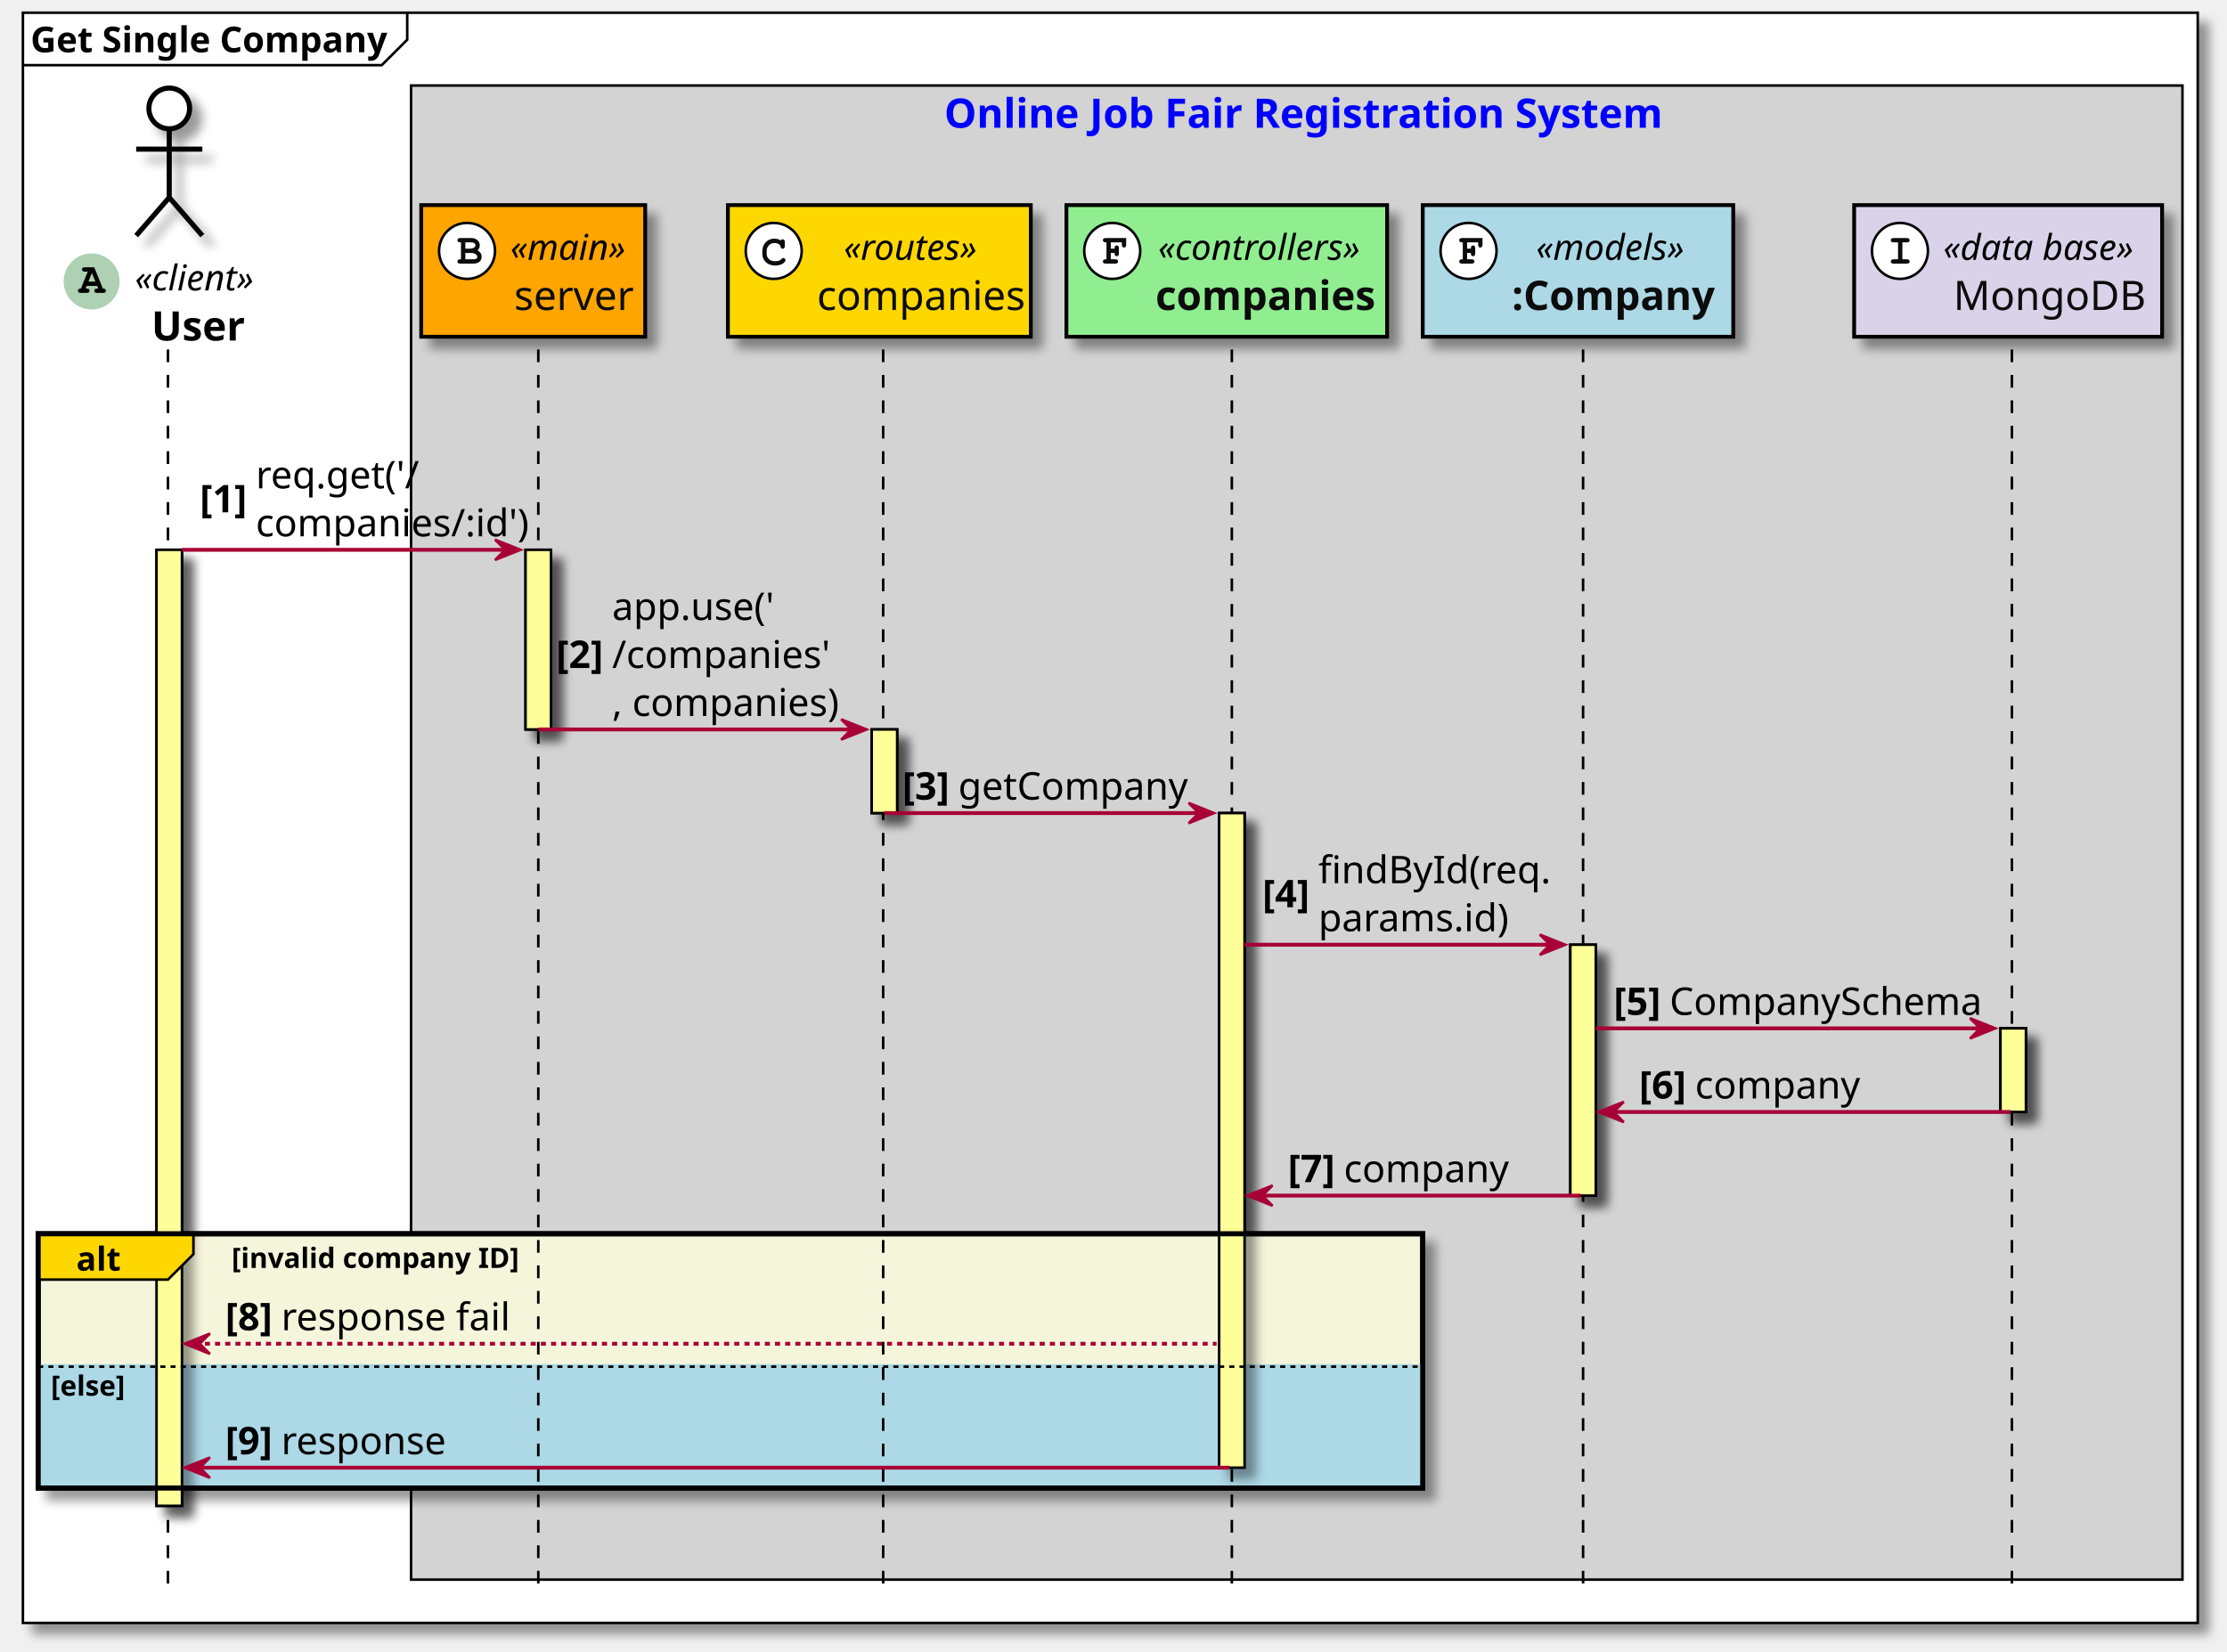
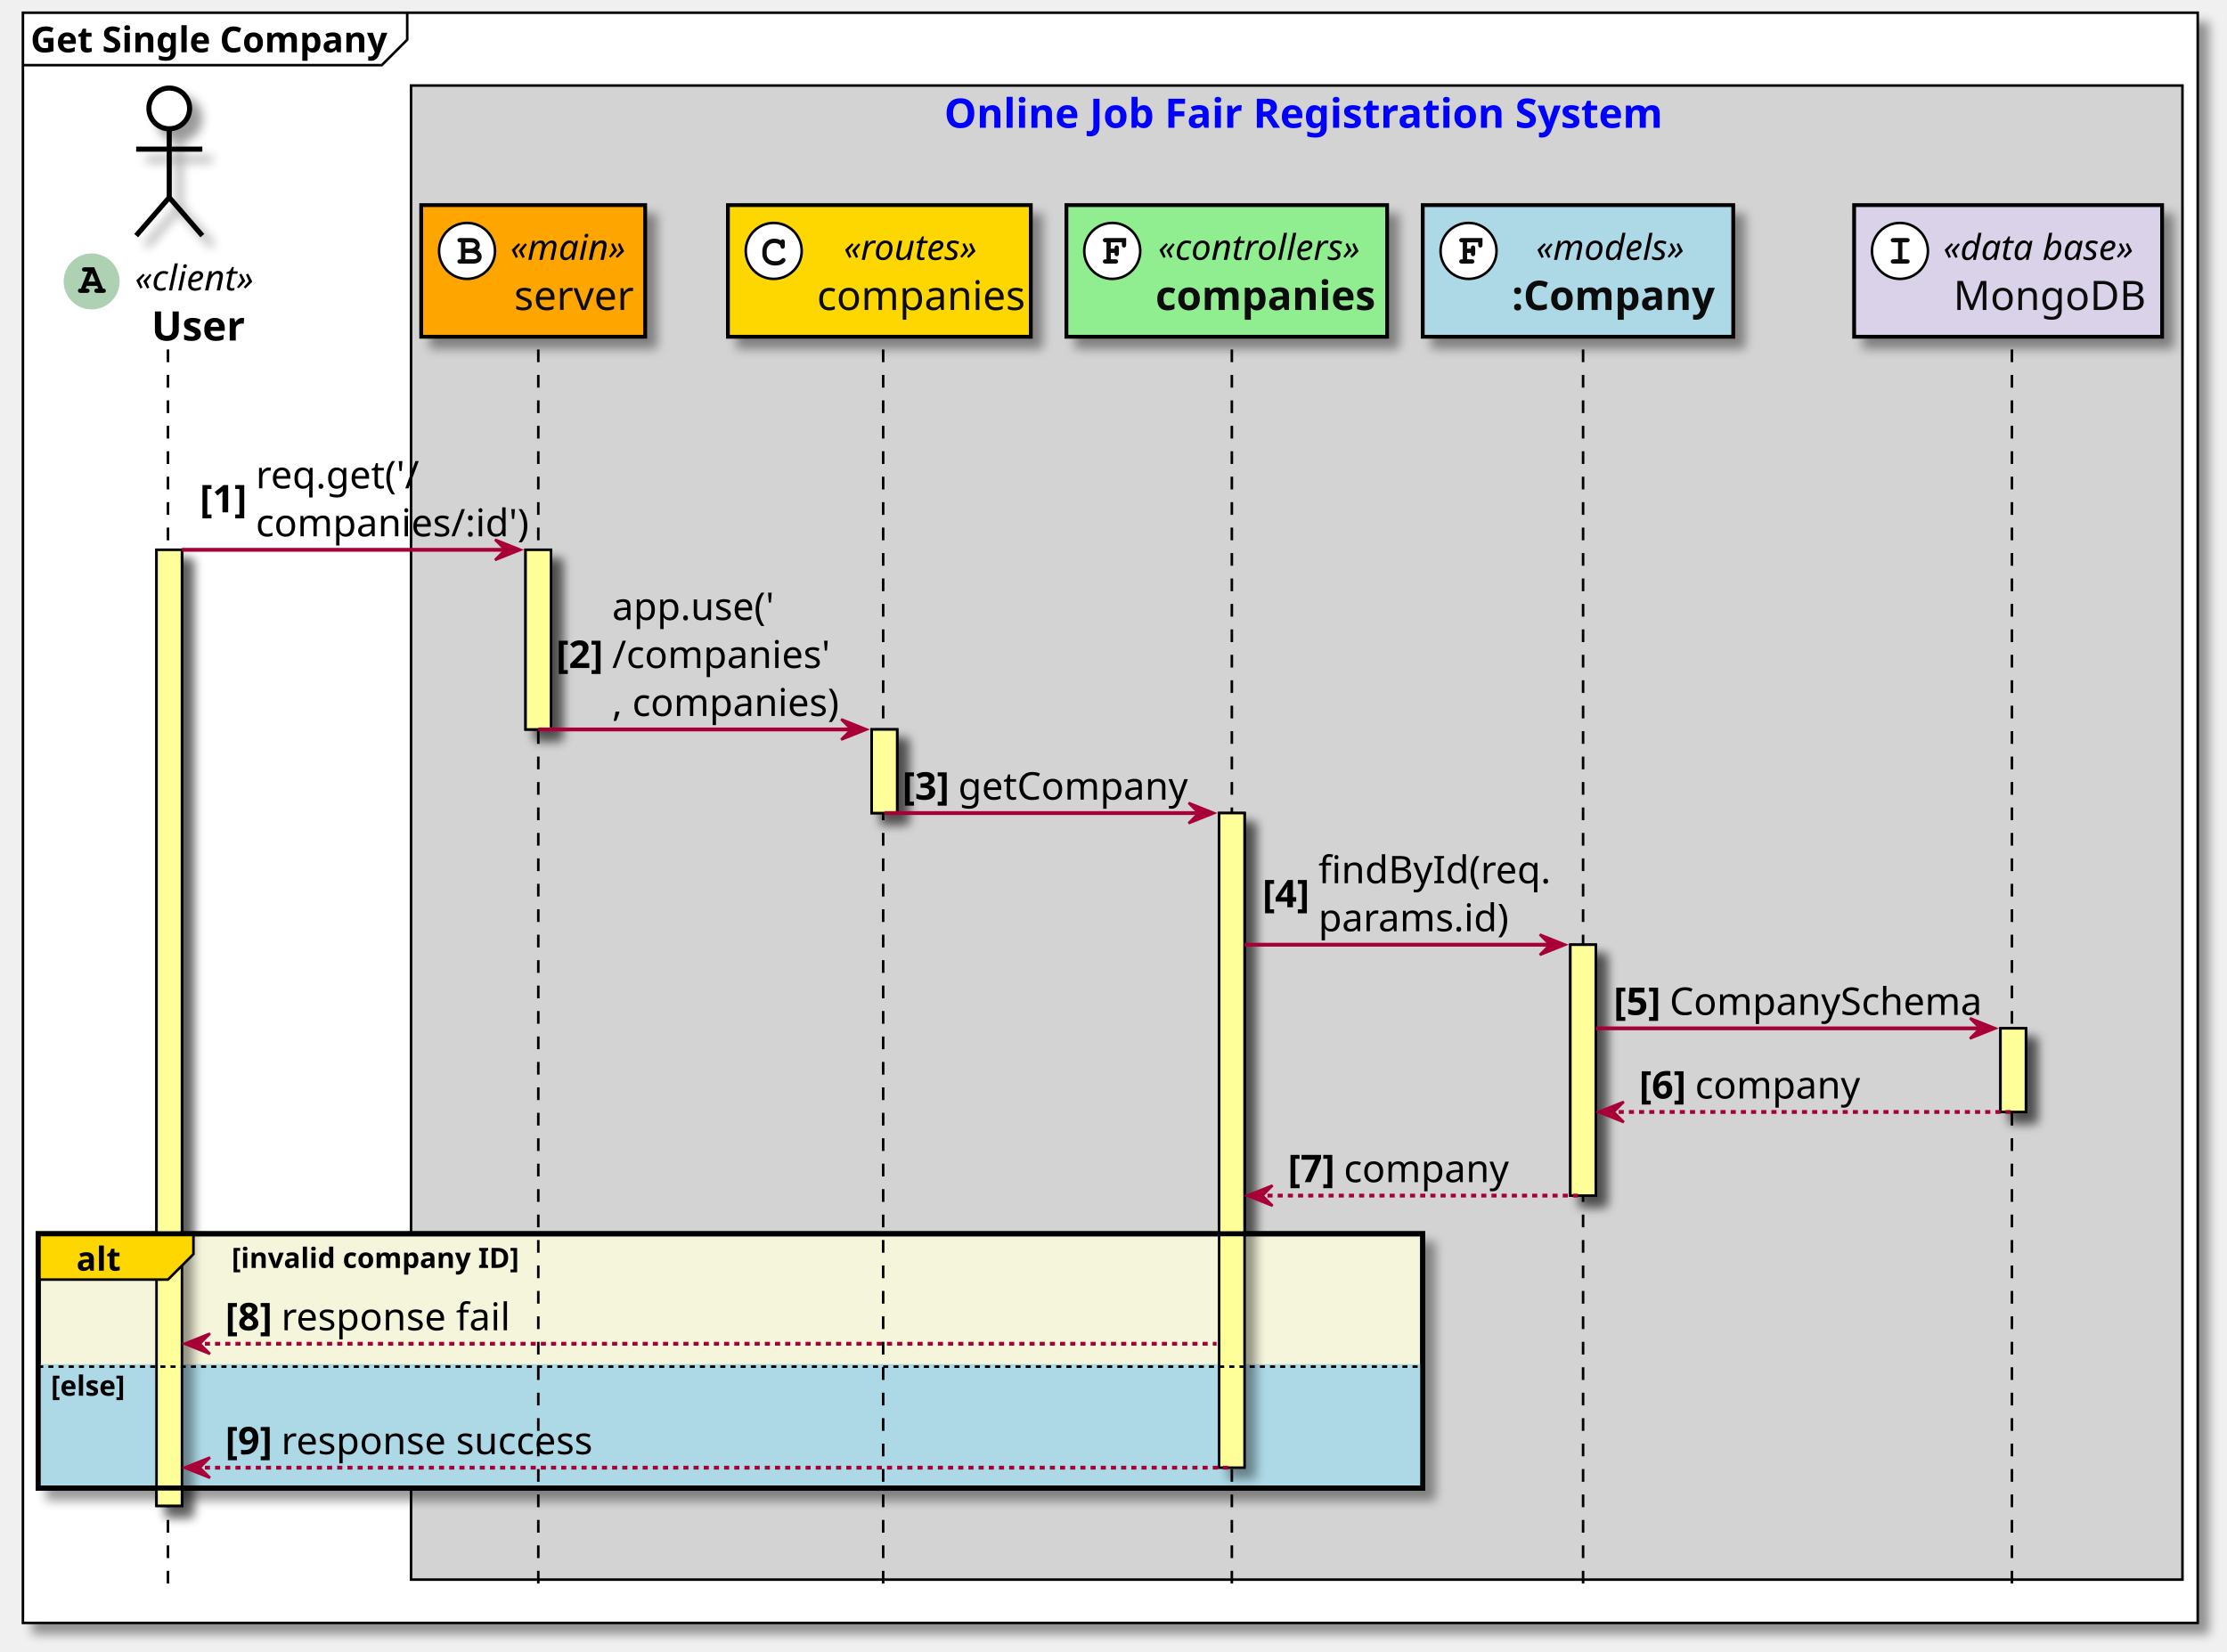
<svg xmlns="http://www.w3.org/2000/svg" contentScriptType="application/ecmascript" contentStyleType="text/css" height="649px" preserveAspectRatio="none" style="width:875px;height:649px;background:#FFFFFF;" version="1.1" viewBox="0 0 875 649" width="875px" zoomAndPan="magnify">
  <defs>
-     <filter height="300%" id="fd4rrmpy39il1" width="300%" x="-1" y="-1">
+     <filter height="300%" id="f1kxvwp4d7x4f9" width="300%" x="-1" y="-1">
      <feGaussianBlur result="blurOut" stdDeviation="2.0" />
      <feColorMatrix in="blurOut" result="blurOut2" type="matrix" values="0 0 0 0 0 0 0 0 0 0 0 0 0 0 0 0 0 0 .4 0" />
      <feOffset dx="4.0" dy="4.0" in="blurOut2" result="blurOut3" />
      <feBlend in="SourceGraphic" in2="blurOut3" mode="normal" />
    </filter>
  </defs>
  <g>
-     <rect fill="#FFFFFF" filter="url(#fd4rrmpy39il1)" height="632.82" style="stroke:#000000;stroke-width:1.0;" width="854.5" x="9" y="5" />
+     <rect fill="#FFFFFF" filter="url(#f1kxvwp4d7x4f9)" height="632.82" style="stroke:#000000;stroke-width:1.0;" width="854.5" x="9" y="5" />
    <path d="M160,5 L160,15.609 L150,25.609 L9,25.609 " fill="none" style="stroke:#000000;stroke-width:1.0;" />
    <text fill="#000000" font-family="sans-serif" font-size="14" font-weight="bold" lengthAdjust="spacing" textLength="141" x="12" y="20.533">Get Single Company</text>
    <rect fill="#D3D3D3" height="587.195" style="stroke:#000000;stroke-width:1.0;" width="696" x="161.5" y="33.609" />
    <text fill="#0000FF" font-family="sans-serif" font-size="16" font-weight="bold" lengthAdjust="spacing" textLength="273" x="371" y="50.219">Online Job Fair Registration System</text>
-     <rect fill="#FFFF99" filter="url(#fd4rrmpy39il1)" height="375.727" style="stroke:#000000;stroke-width:1.0;" width="10" x="61.5" y="216.078" />
-     <rect fill="#FFFF99" filter="url(#fd4rrmpy39il1)" height="70.602" style="stroke:#000000;stroke-width:1.0;" width="10" x="206.5" y="216.078" />
-     <rect fill="#FFFF99" filter="url(#fd4rrmpy39il1)" height="32.867" style="stroke:#000000;stroke-width:1.0;" width="10" x="342.5" y="286.68" />
-     <rect fill="#FFFF99" filter="url(#fd4rrmpy39il1)" height="257.258" style="stroke:#000000;stroke-width:1.0;" width="10" x="479" y="319.547" />
-     <rect fill="#FFFF99" filter="url(#fd4rrmpy39il1)" height="98.602" style="stroke:#000000;stroke-width:1.0;" width="10" x="617" y="371.281" />
-     <rect fill="#FFFF99" filter="url(#fd4rrmpy39il1)" height="32.867" style="stroke:#000000;stroke-width:1.0;" width="10" x="786" y="404.148" />
-     <rect fill="#F5F5DC" filter="url(#fd4rrmpy39il1)" height="99.922" style="stroke:#000000;stroke-width:2.0;" width="544" x="15" y="484.883" />
+     <rect fill="#FFFF99" filter="url(#f1kxvwp4d7x4f9)" height="375.727" style="stroke:#000000;stroke-width:1.0;" width="10" x="61.5" y="216.078" />
+     <rect fill="#FFFF99" filter="url(#f1kxvwp4d7x4f9)" height="70.602" style="stroke:#000000;stroke-width:1.0;" width="10" x="206.5" y="216.078" />
+     <rect fill="#FFFF99" filter="url(#f1kxvwp4d7x4f9)" height="32.867" style="stroke:#000000;stroke-width:1.0;" width="10" x="342.5" y="286.68" />
+     <rect fill="#FFFF99" filter="url(#f1kxvwp4d7x4f9)" height="257.258" style="stroke:#000000;stroke-width:1.0;" width="10" x="479" y="319.547" />
+     <rect fill="#FFFF99" filter="url(#f1kxvwp4d7x4f9)" height="98.602" style="stroke:#000000;stroke-width:1.0;" width="10" x="617" y="371.281" />
+     <rect fill="#FFFF99" filter="url(#f1kxvwp4d7x4f9)" height="32.867" style="stroke:#000000;stroke-width:1.0;" width="10" x="786" y="404.148" />
+     <rect fill="#F5F5DC" filter="url(#f1kxvwp4d7x4f9)" height="99.922" style="stroke:#000000;stroke-width:2.0;" width="544" x="15" y="484.883" />
    <rect fill="#ADD8E6" height="48.703" style="stroke:none;stroke-width:1.0;" width="544" x="15" y="536.102" />
    <line style="stroke:#000000;stroke-width:1.0;stroke-dasharray:5.0,5.0;" x1="66" x2="66" y1="137.344" y2="626.805" />
    <line style="stroke:#000000;stroke-width:1.0;stroke-dasharray:5.0,5.0;" x1="211.5" x2="211.5" y1="137.344" y2="626.805" />
    <line style="stroke:#000000;stroke-width:1.0;stroke-dasharray:5.0,5.0;" x1="347" x2="347" y1="137.344" y2="626.805" />
    <line style="stroke:#000000;stroke-width:1.0;stroke-dasharray:5.0,5.0;" x1="484" x2="484" y1="137.344" y2="626.805" />
    <line style="stroke:#000000;stroke-width:1.0;stroke-dasharray:5.0,5.0;" x1="622" x2="622" y1="137.344" y2="626.805" />
    <line style="stroke:#000000;stroke-width:1.0;stroke-dasharray:5.0,5.0;" x1="790.5" x2="790.5" y1="137.344" y2="626.805" />
    <ellipse cx="36" cy="110.609" fill="#ADD1B2" rx="11" ry="11" style="stroke:none;stroke-width:1.0;" />
    <path d="M38.188,112.375 L34.047,112.375 L33.625,113.406 L34.047,113.406 Q34.656,113.406 34.922,113.641 Q35.188,113.875 35.188,114.266 Q35.188,114.641 34.922,114.875 Q34.656,115.109 34.047,115.109 L31.75,115.109 Q31.141,115.109 30.883,114.875 Q30.625,114.641 30.625,114.25 Q30.625,113.875 30.898,113.633 Q31.172,113.391 31.797,113.406 L34.469,106.75 L33.359,106.75 Q32.75,106.75 32.484,106.516 Q32.219,106.281 32.219,105.891 Q32.219,105.516 32.484,105.281 Q32.75,105.047 33.359,105.047 L37.031,105.047 L40.422,113.406 Q41.016,113.406 41.203,113.547 Q41.594,113.812 41.594,114.266 Q41.594,114.641 41.336,114.875 Q41.078,115.109 40.469,115.109 L38.172,115.109 Q37.562,115.109 37.297,114.875 Q37.031,114.641 37.031,114.25 Q37.031,113.875 37.297,113.641 Q37.562,113.406 38.172,113.406 L38.594,113.406 L38.188,112.375 Z M37.469,110.672 L36.109,107.297 L34.734,110.672 L37.469,110.672 Z " fill="#000000" />
    <text fill="#000000" font-family="sans-serif" font-size="14" font-style="italic" lengthAdjust="spacing" textLength="49" x="53" y="114.143">«client»</text>
    <text fill="#000000" font-family="sans-serif" font-size="16" font-weight="bold" lengthAdjust="spacing" textLength="36" x="59.5" y="133.828">User</text>
-     <ellipse cx="66.5" cy="42.609" fill="#FFFFFF" filter="url(#fd4rrmpy39il1)" rx="8" ry="8" style="stroke:#000000;stroke-width:2.0;" />
-     <path d="M66.5,50.609 L66.5,77.609 M53.5,58.609 L79.5,58.609 M66.5,77.609 L53.5,92.609 M66.5,77.609 L79.5,92.609 " fill="none" filter="url(#fd4rrmpy39il1)" style="stroke:#000000;stroke-width:2.0;" />
-     <rect fill="#FFA500" filter="url(#fd4rrmpy39il1)" height="51.734" style="stroke:#000000;stroke-width:1.5;" width="88" x="165.5" y="80.609" />
+     <ellipse cx="66.5" cy="42.609" fill="#FFFFFF" filter="url(#f1kxvwp4d7x4f9)" rx="8" ry="8" style="stroke:#000000;stroke-width:2.0;" />
+     <path d="M66.5,50.609 L66.5,77.609 M53.5,58.609 L79.5,58.609 M66.5,77.609 L53.5,92.609 M66.5,77.609 L79.5,92.609 " fill="none" filter="url(#f1kxvwp4d7x4f9)" style="stroke:#000000;stroke-width:2.0;" />
+     <rect fill="#FFA500" filter="url(#f1kxvwp4d7x4f9)" height="51.734" style="stroke:#000000;stroke-width:1.5;" width="88" x="165.5" y="80.609" />
    <ellipse cx="183.5" cy="98.609" fill="#FFFFFF" rx="11" ry="11" style="stroke:#000000;stroke-width:1.0;" />
    <path d="M181.125,101.906 L181.125,95.25 L180.859,95.25 Q180.25,95.25 179.984,95.016 Q179.719,94.781 179.719,94.391 Q179.719,94.016 179.984,93.781 Q180.25,93.547 180.859,93.547 L185.125,93.547 Q186.656,93.547 187.586,94.391 Q188.516,95.234 188.516,96.406 Q188.516,96.969 188.297,97.461 Q188.078,97.953 187.641,98.359 Q188.453,98.844 188.852,99.484 Q189.25,100.125 189.25,100.938 Q189.25,101.594 188.969,102.141 Q188.75,102.578 188.438,102.828 Q188.016,103.172 187.398,103.391 Q186.781,103.609 185.859,103.609 L180.859,103.609 Q180.25,103.609 179.984,103.375 Q179.719,103.141 179.719,102.75 Q179.719,102.375 179.984,102.141 Q180.25,101.906 180.859,101.906 L181.125,101.906 Z M182.828,97.719 L184.703,97.719 Q185.703,97.719 186.359,97.219 Q186.812,96.875 186.812,96.375 Q186.812,95.922 186.391,95.586 Q185.969,95.25 185.047,95.25 L182.828,95.25 L182.828,97.719 Z M182.828,101.906 L185.766,101.906 Q186.812,101.906 187.234,101.594 Q187.547,101.375 187.547,100.938 Q187.547,100.422 186.914,99.922 Q186.281,99.422 185.078,99.422 L182.828,99.422 L182.828,101.906 Z " fill="#0C0C0C" />
    <text fill="#000000" font-family="sans-serif" font-size="14" font-style="italic" lengthAdjust="spacing" textLength="46" x="200.5" y="102.143">«main»</text>
    <text fill="#0C0C0C" font-family="sans-serif" font-size="16" lengthAdjust="spacing" textLength="43" x="202" y="121.828">server</text>
-     <rect fill="#FFD700" filter="url(#fd4rrmpy39il1)" height="51.734" style="stroke:#000000;stroke-width:1.5;" width="119" x="286" y="80.609" />
+     <rect fill="#FFD700" filter="url(#f1kxvwp4d7x4f9)" height="51.734" style="stroke:#000000;stroke-width:1.5;" width="119" x="286" y="80.609" />
    <ellipse cx="304" cy="98.609" fill="#FFFFFF" rx="11" ry="11" style="stroke:#000000;stroke-width:1.0;" />
    <path d="M306.766,94.484 Q306.922,94.266 307.109,94.156 Q307.297,94.047 307.516,94.047 Q307.891,94.047 308.125,94.305 Q308.359,94.562 308.359,95.172 L308.359,96.625 Q308.359,97.234 308.125,97.5 Q307.891,97.766 307.516,97.766 Q307.172,97.766 306.969,97.562 Q306.766,97.375 306.656,96.859 Q306.609,96.5 306.422,96.312 Q306.094,95.938 305.484,95.719 Q304.875,95.5 304.25,95.5 Q303.484,95.5 302.852,95.828 Q302.219,96.156 301.727,96.906 Q301.234,97.656 301.234,98.688 L301.234,99.781 Q301.234,101.016 302.125,101.836 Q303.016,102.656 304.609,102.656 Q305.547,102.656 306.203,102.406 Q306.594,102.25 307.016,101.812 Q307.281,101.547 307.43,101.469 Q307.578,101.391 307.781,101.391 Q308.109,101.391 308.367,101.648 Q308.625,101.906 308.625,102.25 Q308.625,102.594 308.281,103 Q307.781,103.578 306.984,103.906 Q305.906,104.359 304.609,104.359 Q303.094,104.359 301.891,103.734 Q300.906,103.234 300.219,102.164 Q299.531,101.094 299.531,99.812 L299.531,98.656 Q299.531,97.328 300.148,96.18 Q300.766,95.031 301.859,94.414 Q302.953,93.797 304.188,93.797 Q304.922,93.797 305.57,93.961 Q306.219,94.125 306.766,94.484 Z " fill="#0C0C0C" />
    <text fill="#000000" font-family="sans-serif" font-size="14" font-style="italic" lengthAdjust="spacing" textLength="56" x="331.5" y="102.143">«routes»</text>
    <text fill="#0C0C0C" font-family="sans-serif" font-size="16" lengthAdjust="spacing" textLength="77" x="321" y="121.828">companies</text>
-     <rect fill="#90EE90" filter="url(#fd4rrmpy39il1)" height="51.734" style="stroke:#000000;stroke-width:1.5;" width="126" x="419" y="80.609" />
+     <rect fill="#90EE90" filter="url(#f1kxvwp4d7x4f9)" height="51.734" style="stroke:#000000;stroke-width:1.5;" width="126" x="419" y="80.609" />
    <ellipse cx="437" cy="98.609" fill="#FFFFFF" rx="11" ry="11" style="stroke:#000000;stroke-width:1.0;" />
    <path d="M436.438,99.422 L436.438,101.906 L438.172,101.906 Q438.797,101.906 439.055,102.141 Q439.312,102.375 439.312,102.766 Q439.312,103.141 439.055,103.375 Q438.797,103.609 438.172,103.609 L434.469,103.609 Q433.859,103.609 433.594,103.375 Q433.328,103.141 433.328,102.75 Q433.328,102.375 433.594,102.141 Q433.859,101.906 434.469,101.906 L434.734,101.906 L434.734,95.25 L434.469,95.25 Q433.859,95.25 433.594,95.016 Q433.328,94.781 433.328,94.391 Q433.328,94.016 433.594,93.781 Q433.859,93.547 434.469,93.547 L442.484,93.547 L442.484,96.141 Q442.484,96.75 442.242,97.016 Q442,97.281 441.625,97.281 Q441.25,97.281 441.016,97.023 Q440.781,96.766 440.781,96.141 L440.781,95.25 L436.438,95.25 L436.438,97.719 L437.922,97.719 Q437.922,97.047 438.047,96.859 Q438.312,96.453 438.781,96.453 Q439.156,96.453 439.391,96.719 Q439.625,96.984 439.625,97.594 L439.625,99.547 Q439.625,100.172 439.391,100.43 Q439.156,100.688 438.781,100.688 Q438.312,100.688 438.047,100.281 Q437.922,100.094 437.922,99.422 L436.438,99.422 Z " fill="#0C0C0C" />
    <text fill="#000000" font-family="sans-serif" font-size="14" font-style="italic" lengthAdjust="spacing" textLength="82" x="455" y="102.143">«controllers»</text>
    <text fill="#0C0C0C" font-family="sans-serif" font-size="16" font-weight="bold" lengthAdjust="spacing" textLength="84" x="454" y="121.828">companies</text>
-     <rect fill="#ADD8E6" filter="url(#fd4rrmpy39il1)" height="51.734" style="stroke:#000000;stroke-width:1.5;" width="122" x="559" y="80.609" />
+     <rect fill="#ADD8E6" filter="url(#f1kxvwp4d7x4f9)" height="51.734" style="stroke:#000000;stroke-width:1.5;" width="122" x="559" y="80.609" />
    <ellipse cx="577" cy="98.609" fill="#FFFFFF" rx="11" ry="11" style="stroke:#000000;stroke-width:1.0;" />
    <path d="M576.438,99.422 L576.438,101.906 L578.172,101.906 Q578.797,101.906 579.055,102.141 Q579.312,102.375 579.312,102.766 Q579.312,103.141 579.055,103.375 Q578.797,103.609 578.172,103.609 L574.469,103.609 Q573.859,103.609 573.594,103.375 Q573.328,103.141 573.328,102.75 Q573.328,102.375 573.594,102.141 Q573.859,101.906 574.469,101.906 L574.734,101.906 L574.734,95.25 L574.469,95.25 Q573.859,95.25 573.594,95.016 Q573.328,94.781 573.328,94.391 Q573.328,94.016 573.594,93.781 Q573.859,93.547 574.469,93.547 L582.484,93.547 L582.484,96.141 Q582.484,96.75 582.242,97.016 Q582,97.281 581.625,97.281 Q581.25,97.281 581.016,97.023 Q580.781,96.766 580.781,96.141 L580.781,95.25 L576.438,95.25 L576.438,97.719 L577.922,97.719 Q577.922,97.047 578.047,96.859 Q578.312,96.453 578.781,96.453 Q579.156,96.453 579.391,96.719 Q579.625,96.984 579.625,97.594 L579.625,99.547 Q579.625,100.172 579.391,100.43 Q579.156,100.688 578.781,100.688 Q578.312,100.688 578.047,100.281 Q577.922,100.094 577.922,99.422 L576.438,99.422 Z " fill="#0C0C0C" />
    <text fill="#000000" font-family="sans-serif" font-size="14" font-style="italic" lengthAdjust="spacing" textLength="61" x="603.5" y="102.143">«models»</text>
    <text fill="#0C0C0C" font-family="sans-serif" font-size="16" font-weight="bold" lengthAdjust="spacing" textLength="80" x="594" y="121.828">:Company</text>
-     <rect fill="#D9D2E9" filter="url(#fd4rrmpy39il1)" height="51.734" style="stroke:#000000;stroke-width:1.5;" width="121" x="728.5" y="80.609" />
+     <rect fill="#D9D2E9" filter="url(#f1kxvwp4d7x4f9)" height="51.734" style="stroke:#000000;stroke-width:1.5;" width="121" x="728.5" y="80.609" />
    <ellipse cx="746.5" cy="98.609" fill="#FFFFFF" rx="11" ry="11" style="stroke:#000000;stroke-width:1.0;" />
    <path d="M747.453,95.25 L747.453,101.906 L749.172,101.906 Q749.781,101.906 750.047,102.141 Q750.312,102.375 750.312,102.766 Q750.312,103.141 750.047,103.375 Q749.781,103.609 749.172,103.609 L744.031,103.609 Q743.422,103.609 743.156,103.375 Q742.891,103.141 742.891,102.75 Q742.891,102.375 743.156,102.141 Q743.422,101.906 744.031,101.906 L745.75,101.906 L745.75,95.25 L744.031,95.25 Q743.422,95.25 743.156,95.016 Q742.891,94.781 742.891,94.391 Q742.891,94.016 743.156,93.781 Q743.422,93.547 744.031,93.547 L749.172,93.547 Q749.781,93.547 750.047,93.781 Q750.312,94.016 750.312,94.391 Q750.312,94.781 750.047,95.016 Q749.781,95.25 749.172,95.25 L747.453,95.25 Z " fill="#0C0C0C" />
    <text fill="#000000" font-family="sans-serif" font-size="14" font-style="italic" lengthAdjust="spacing" textLength="79" x="763.5" y="102.143">«data base»</text>
    <text fill="#0C0C0C" font-family="sans-serif" font-size="16" lengthAdjust="spacing" textLength="71" x="767.5" y="121.828">MongoDB</text>
-     <rect fill="#FFFF99" filter="url(#fd4rrmpy39il1)" height="375.727" style="stroke:#000000;stroke-width:1.0;" width="10" x="61.5" y="216.078" />
-     <rect fill="#FFFF99" filter="url(#fd4rrmpy39il1)" height="70.602" style="stroke:#000000;stroke-width:1.0;" width="10" x="206.5" y="216.078" />
-     <rect fill="#FFFF99" filter="url(#fd4rrmpy39il1)" height="32.867" style="stroke:#000000;stroke-width:1.0;" width="10" x="342.5" y="286.68" />
-     <rect fill="#FFFF99" filter="url(#fd4rrmpy39il1)" height="257.258" style="stroke:#000000;stroke-width:1.0;" width="10" x="479" y="319.547" />
-     <rect fill="#FFFF99" filter="url(#fd4rrmpy39il1)" height="98.602" style="stroke:#000000;stroke-width:1.0;" width="10" x="617" y="371.281" />
-     <rect fill="#FFFF99" filter="url(#fd4rrmpy39il1)" height="32.867" style="stroke:#000000;stroke-width:1.0;" width="10" x="786" y="404.148" />
+     <rect fill="#FFFF99" filter="url(#f1kxvwp4d7x4f9)" height="375.727" style="stroke:#000000;stroke-width:1.0;" width="10" x="61.5" y="216.078" />
+     <rect fill="#FFFF99" filter="url(#f1kxvwp4d7x4f9)" height="70.602" style="stroke:#000000;stroke-width:1.0;" width="10" x="206.5" y="216.078" />
+     <rect fill="#FFFF99" filter="url(#f1kxvwp4d7x4f9)" height="32.867" style="stroke:#000000;stroke-width:1.0;" width="10" x="342.5" y="286.68" />
+     <rect fill="#FFFF99" filter="url(#f1kxvwp4d7x4f9)" height="257.258" style="stroke:#000000;stroke-width:1.0;" width="10" x="479" y="319.547" />
+     <rect fill="#FFFF99" filter="url(#f1kxvwp4d7x4f9)" height="98.602" style="stroke:#000000;stroke-width:1.0;" width="10" x="617" y="371.281" />
+     <rect fill="#FFFF99" filter="url(#f1kxvwp4d7x4f9)" height="32.867" style="stroke:#000000;stroke-width:1.0;" width="10" x="786" y="404.148" />
    <polygon fill="#A80036" points="194.5,212.078,204.5,216.078,194.5,220.078,198.5,216.078" style="stroke:#A80036;stroke-width:1.0;" />
    <line style="stroke:#A80036;stroke-width:1.5;" x1="71.5" x2="200.5" y1="216.078" y2="216.078" />
    <text fill="#000000" font-family="sans-serif" font-size="15" font-weight="bold" lengthAdjust="spacing" textLength="18" x="78.5" y="201.349">[1]</text>
    <text fill="#000000" font-family="sans-serif" font-size="15" lengthAdjust="spacing" textLength="57" x="100.5" y="191.915">req.get('/</text>
    <text fill="#000000" font-family="sans-serif" font-size="15" lengthAdjust="spacing" textLength="99" x="100.5" y="210.782">companies/:id')</text>
    <polygon fill="#A80036" points="330.5,282.68,340.5,286.68,330.5,290.68,334.5,286.68" style="stroke:#A80036;stroke-width:1.0;" />
    <line style="stroke:#A80036;stroke-width:1.5;" x1="211.5" x2="336.5" y1="286.68" y2="286.68" />
    <text fill="#000000" font-family="sans-serif" font-size="15" font-weight="bold" lengthAdjust="spacing" textLength="18" x="218.5" y="262.517">[2]</text>
    <text fill="#000000" font-family="sans-serif" font-size="15" lengthAdjust="spacing" textLength="60" x="240.5" y="243.649">app.use('</text>
    <text fill="#000000" font-family="sans-serif" font-size="15" lengthAdjust="spacing" textLength="79" x="240.5" y="262.517">/companies'</text>
    <text fill="#000000" font-family="sans-serif" font-size="15" lengthAdjust="spacing" textLength="85" x="240.5" y="281.384">, companies)</text>
    <polygon fill="#A80036" points="467,315.547,477,319.547,467,323.547,471,319.547" style="stroke:#A80036;stroke-width:1.0;" />
    <line style="stroke:#A80036;stroke-width:1.5;" x1="347.5" x2="473" y1="319.547" y2="319.547" />
    <text fill="#000000" font-family="sans-serif" font-size="15" font-weight="bold" lengthAdjust="spacing" textLength="18" x="354.5" y="314.251">[3]</text>
    <text fill="#000000" font-family="sans-serif" font-size="15" lengthAdjust="spacing" textLength="83" x="376.5" y="314.251">getCompany</text>
    <polygon fill="#A80036" points="605,367.281,615,371.281,605,375.281,609,371.281" style="stroke:#A80036;stroke-width:1.0;" />
    <line style="stroke:#A80036;stroke-width:1.5;" x1="489" x2="611" y1="371.281" y2="371.281" />
    <text fill="#000000" font-family="sans-serif" font-size="15" font-weight="bold" lengthAdjust="spacing" textLength="18" x="496" y="356.552">[4]</text>
    <text fill="#000000" font-family="sans-serif" font-size="15" lengthAdjust="spacing" textLength="81" x="518" y="347.118">findById(req.</text>
    <text fill="#000000" font-family="sans-serif" font-size="15" lengthAdjust="spacing" textLength="70" x="518" y="365.985">params.id)</text>
    <polygon fill="#A80036" points="774,400.148,784,404.148,774,408.148,778,404.148" style="stroke:#A80036;stroke-width:1.0;" />
    <line style="stroke:#A80036;stroke-width:1.5;" x1="627" x2="780" y1="404.148" y2="404.148" />
    <text fill="#000000" font-family="sans-serif" font-size="15" font-weight="bold" lengthAdjust="spacing" textLength="18" x="634" y="398.853">[5]</text>
    <text fill="#000000" font-family="sans-serif" font-size="15" lengthAdjust="spacing" textLength="118" x="656" y="398.853">CompanySchema</text>
    <polygon fill="#A80036" points="638,433.016,628,437.016,638,441.016,634,437.016" style="stroke:#A80036;stroke-width:1.0;" />
-     <line style="stroke:#A80036;stroke-width:1.5;" x1="632" x2="790" y1="437.016" y2="437.016" />
+     <line style="stroke:#A80036;stroke-width:1.5;stroke-dasharray:2.0,2.0;" x1="632" x2="790" y1="437.016" y2="437.016" />
    <text fill="#000000" font-family="sans-serif" font-size="15" font-weight="bold" lengthAdjust="spacing" textLength="18" x="644" y="431.72">[6]</text>
    <text fill="#000000" font-family="sans-serif" font-size="15" lengthAdjust="spacing" textLength="60" x="666" y="431.72">company</text>
    <polygon fill="#A80036" points="500,465.883,490,469.883,500,473.883,496,469.883" style="stroke:#A80036;stroke-width:1.0;" />
-     <line style="stroke:#A80036;stroke-width:1.5;" x1="494" x2="621" y1="469.883" y2="469.883" />
+     <line style="stroke:#A80036;stroke-width:1.5;stroke-dasharray:2.0,2.0;" x1="494" x2="621" y1="469.883" y2="469.883" />
    <text fill="#000000" font-family="sans-serif" font-size="15" font-weight="bold" lengthAdjust="spacing" textLength="18" x="506" y="464.587">[7]</text>
    <text fill="#000000" font-family="sans-serif" font-size="15" lengthAdjust="spacing" textLength="60" x="528" y="464.587">company</text>
    <path d="M15,484.883 L76,484.883 L76,492.883 L66,502.883 L15,502.883 L15,484.883 " fill="#FFD700" style="stroke:#000000;stroke-width:1.0;" />
    <rect fill="none" height="99.922" style="stroke:#000000;stroke-width:2.0;" width="544" x="15" y="484.883" />
    <text fill="#000000" font-family="sans-serif" font-size="13" font-weight="bold" lengthAdjust="spacing" textLength="16" x="30" y="499.378">alt</text>
    <text fill="#000000" font-family="sans-serif" font-size="11" font-weight="bold" lengthAdjust="spacing" textLength="109" x="91" y="498.302">[invalid company ID]</text>
    <polygon fill="#A80036" points="82.5,524.102,72.5,528.102,82.5,532.102,78.5,528.102" style="stroke:#A80036;stroke-width:1.0;" />
    <line style="stroke:#A80036;stroke-width:1.5;stroke-dasharray:2.0,2.0;" x1="76.5" x2="478" y1="528.102" y2="528.102" />
    <text fill="#000000" font-family="sans-serif" font-size="15" font-weight="bold" lengthAdjust="spacing" textLength="18" x="88.5" y="522.806">[8]</text>
    <text fill="#000000" font-family="sans-serif" font-size="15" lengthAdjust="spacing" textLength="83" x="110.5" y="522.806">response fail</text>
    <line style="stroke:#000000;stroke-width:1.0;stroke-dasharray:2.0,2.0;" x1="15" x2="559" y1="537.102" y2="537.102" />
    <text fill="#000000" font-family="sans-serif" font-size="11" font-weight="bold" lengthAdjust="spacing" textLength="32" x="20" y="548.52">[else]</text>
    <polygon fill="#A80036" points="82.5,572.805,72.5,576.805,82.5,580.805,78.5,576.805" style="stroke:#A80036;stroke-width:1.0;" />
-     <line style="stroke:#A80036;stroke-width:1.5;" x1="76.5" x2="483" y1="576.805" y2="576.805" />
+     <line style="stroke:#A80036;stroke-width:1.5;stroke-dasharray:2.0,2.0;" x1="76.5" x2="483" y1="576.805" y2="576.805" />
    <text fill="#000000" font-family="sans-serif" font-size="15" font-weight="bold" lengthAdjust="spacing" textLength="18" x="88.5" y="571.509">[9]</text>
-     <text fill="#000000" font-family="sans-serif" font-size="15" lengthAdjust="spacing" textLength="61" x="110.5" y="571.509">response</text>
+     <text fill="#000000" font-family="sans-serif" font-size="15" lengthAdjust="spacing" textLength="121" x="110.5" y="571.509">response success</text>
  </g>
</svg>
